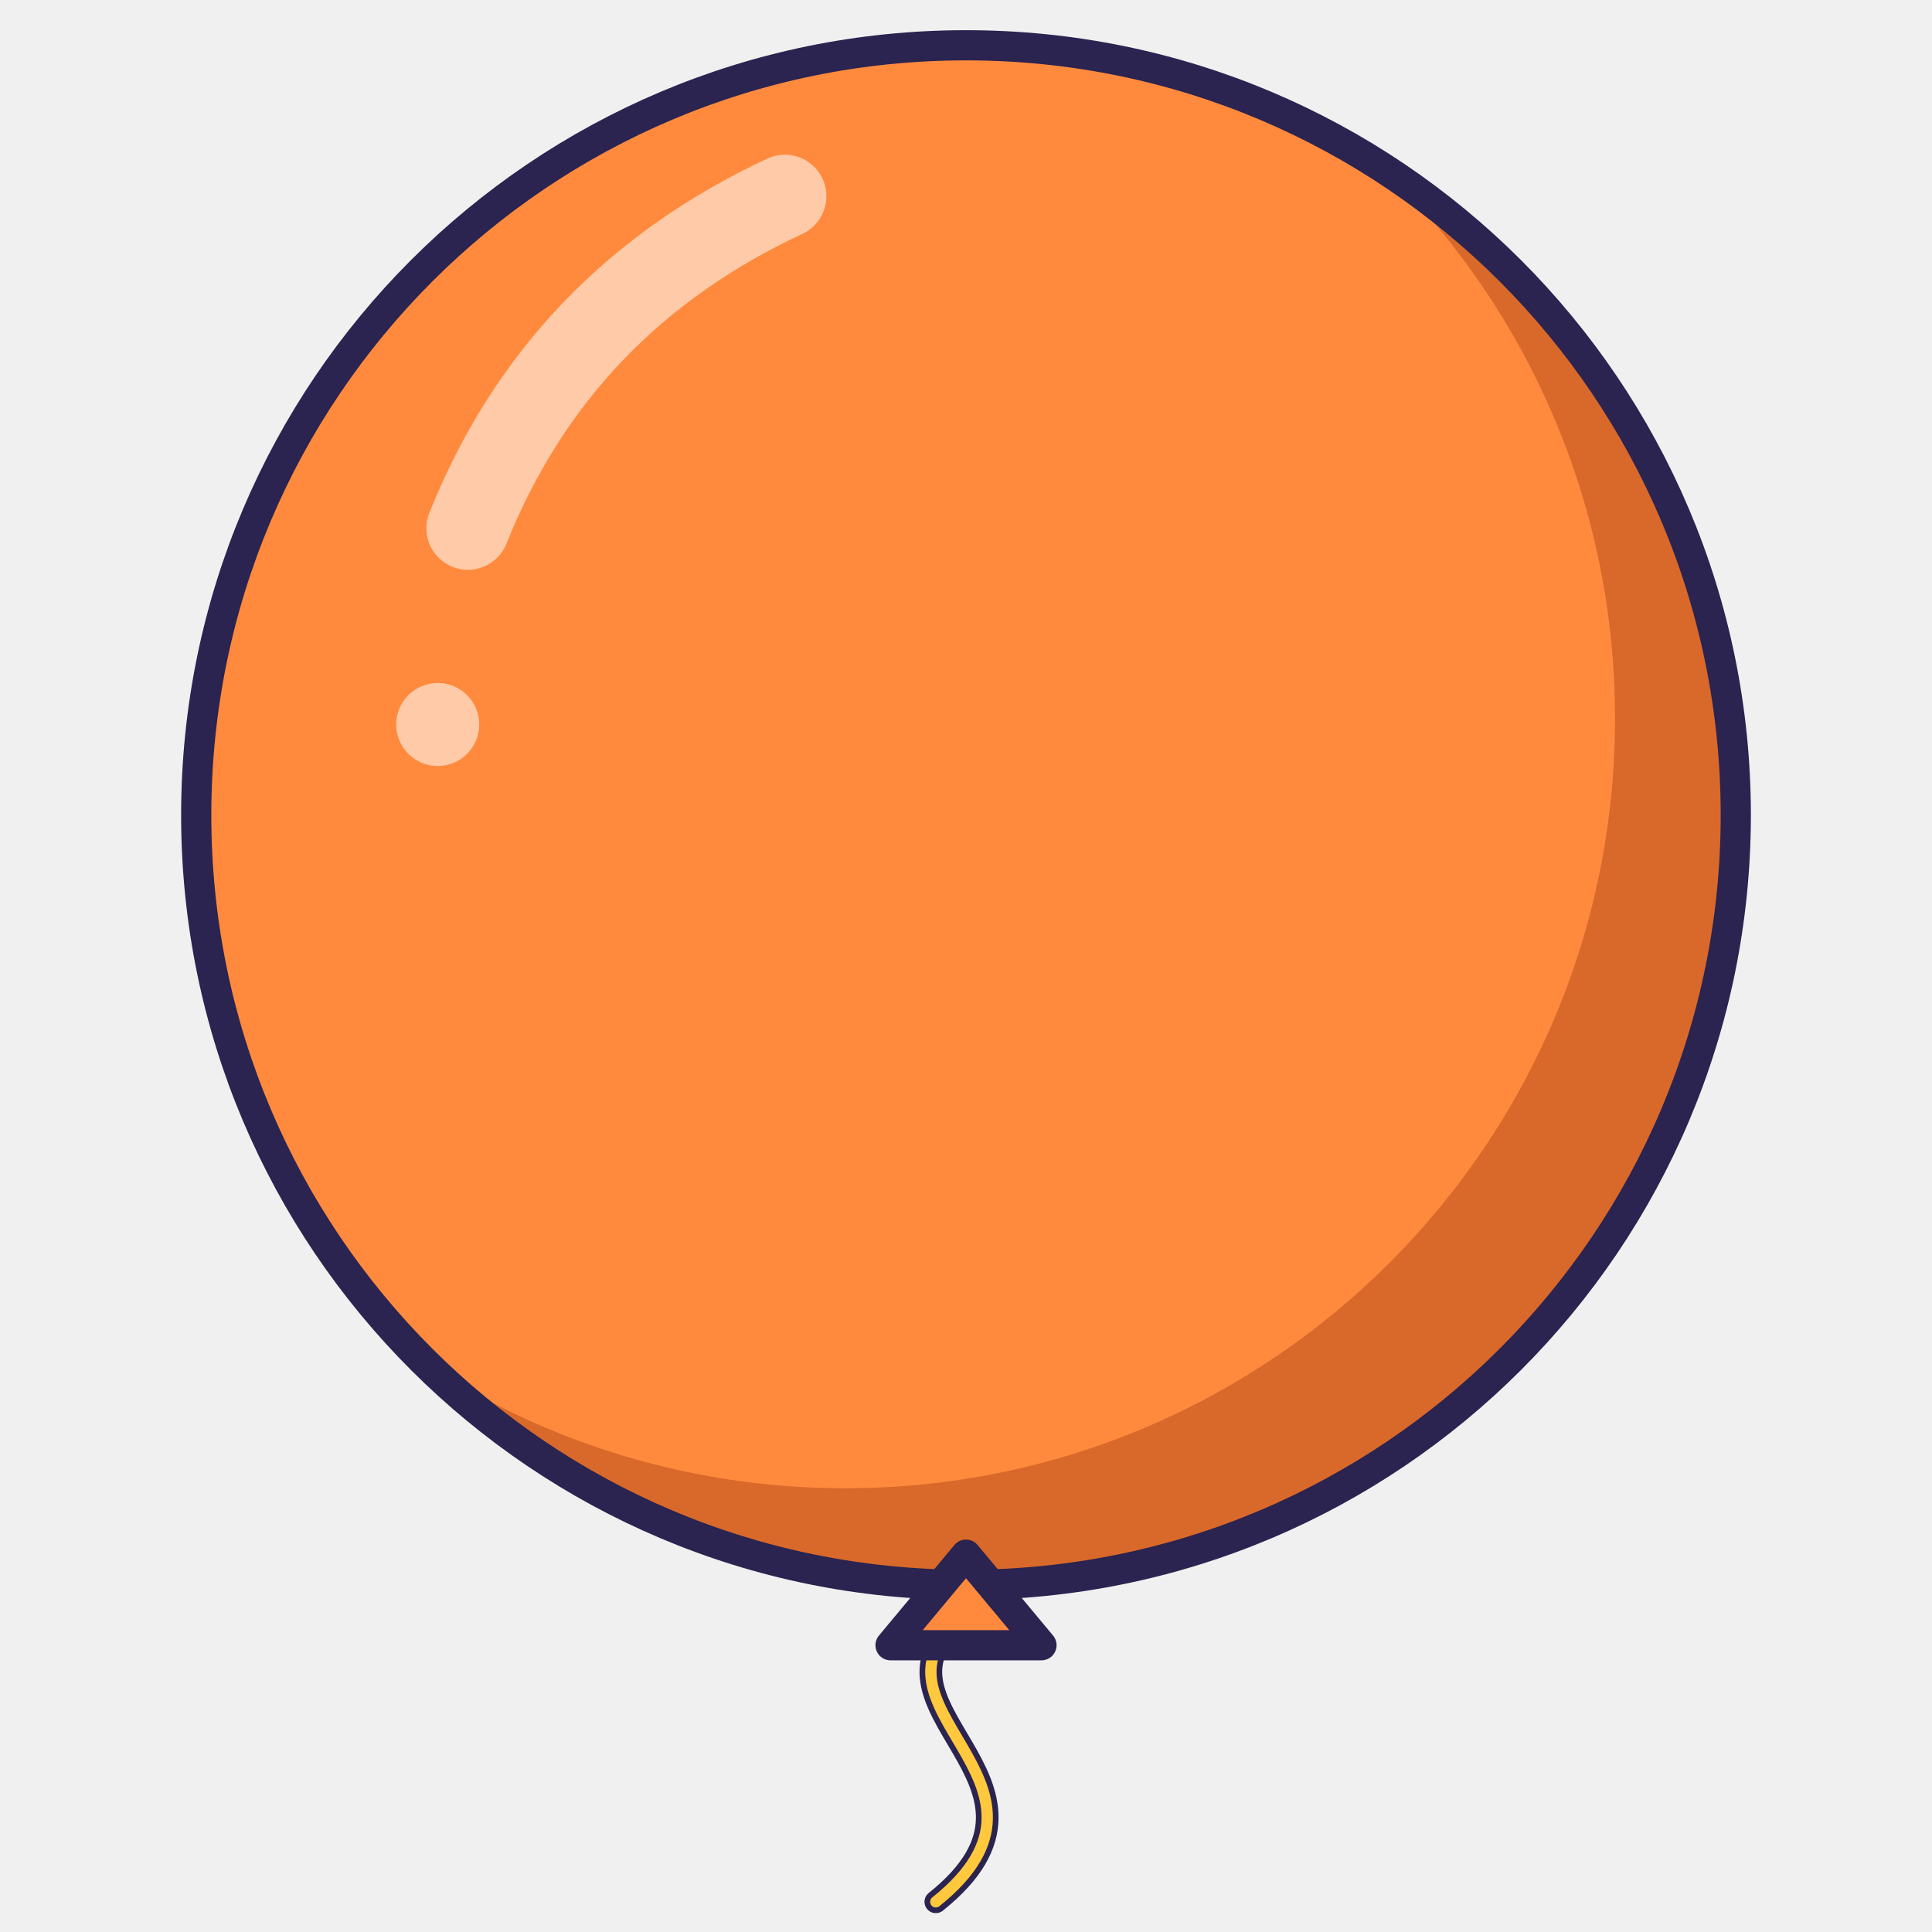
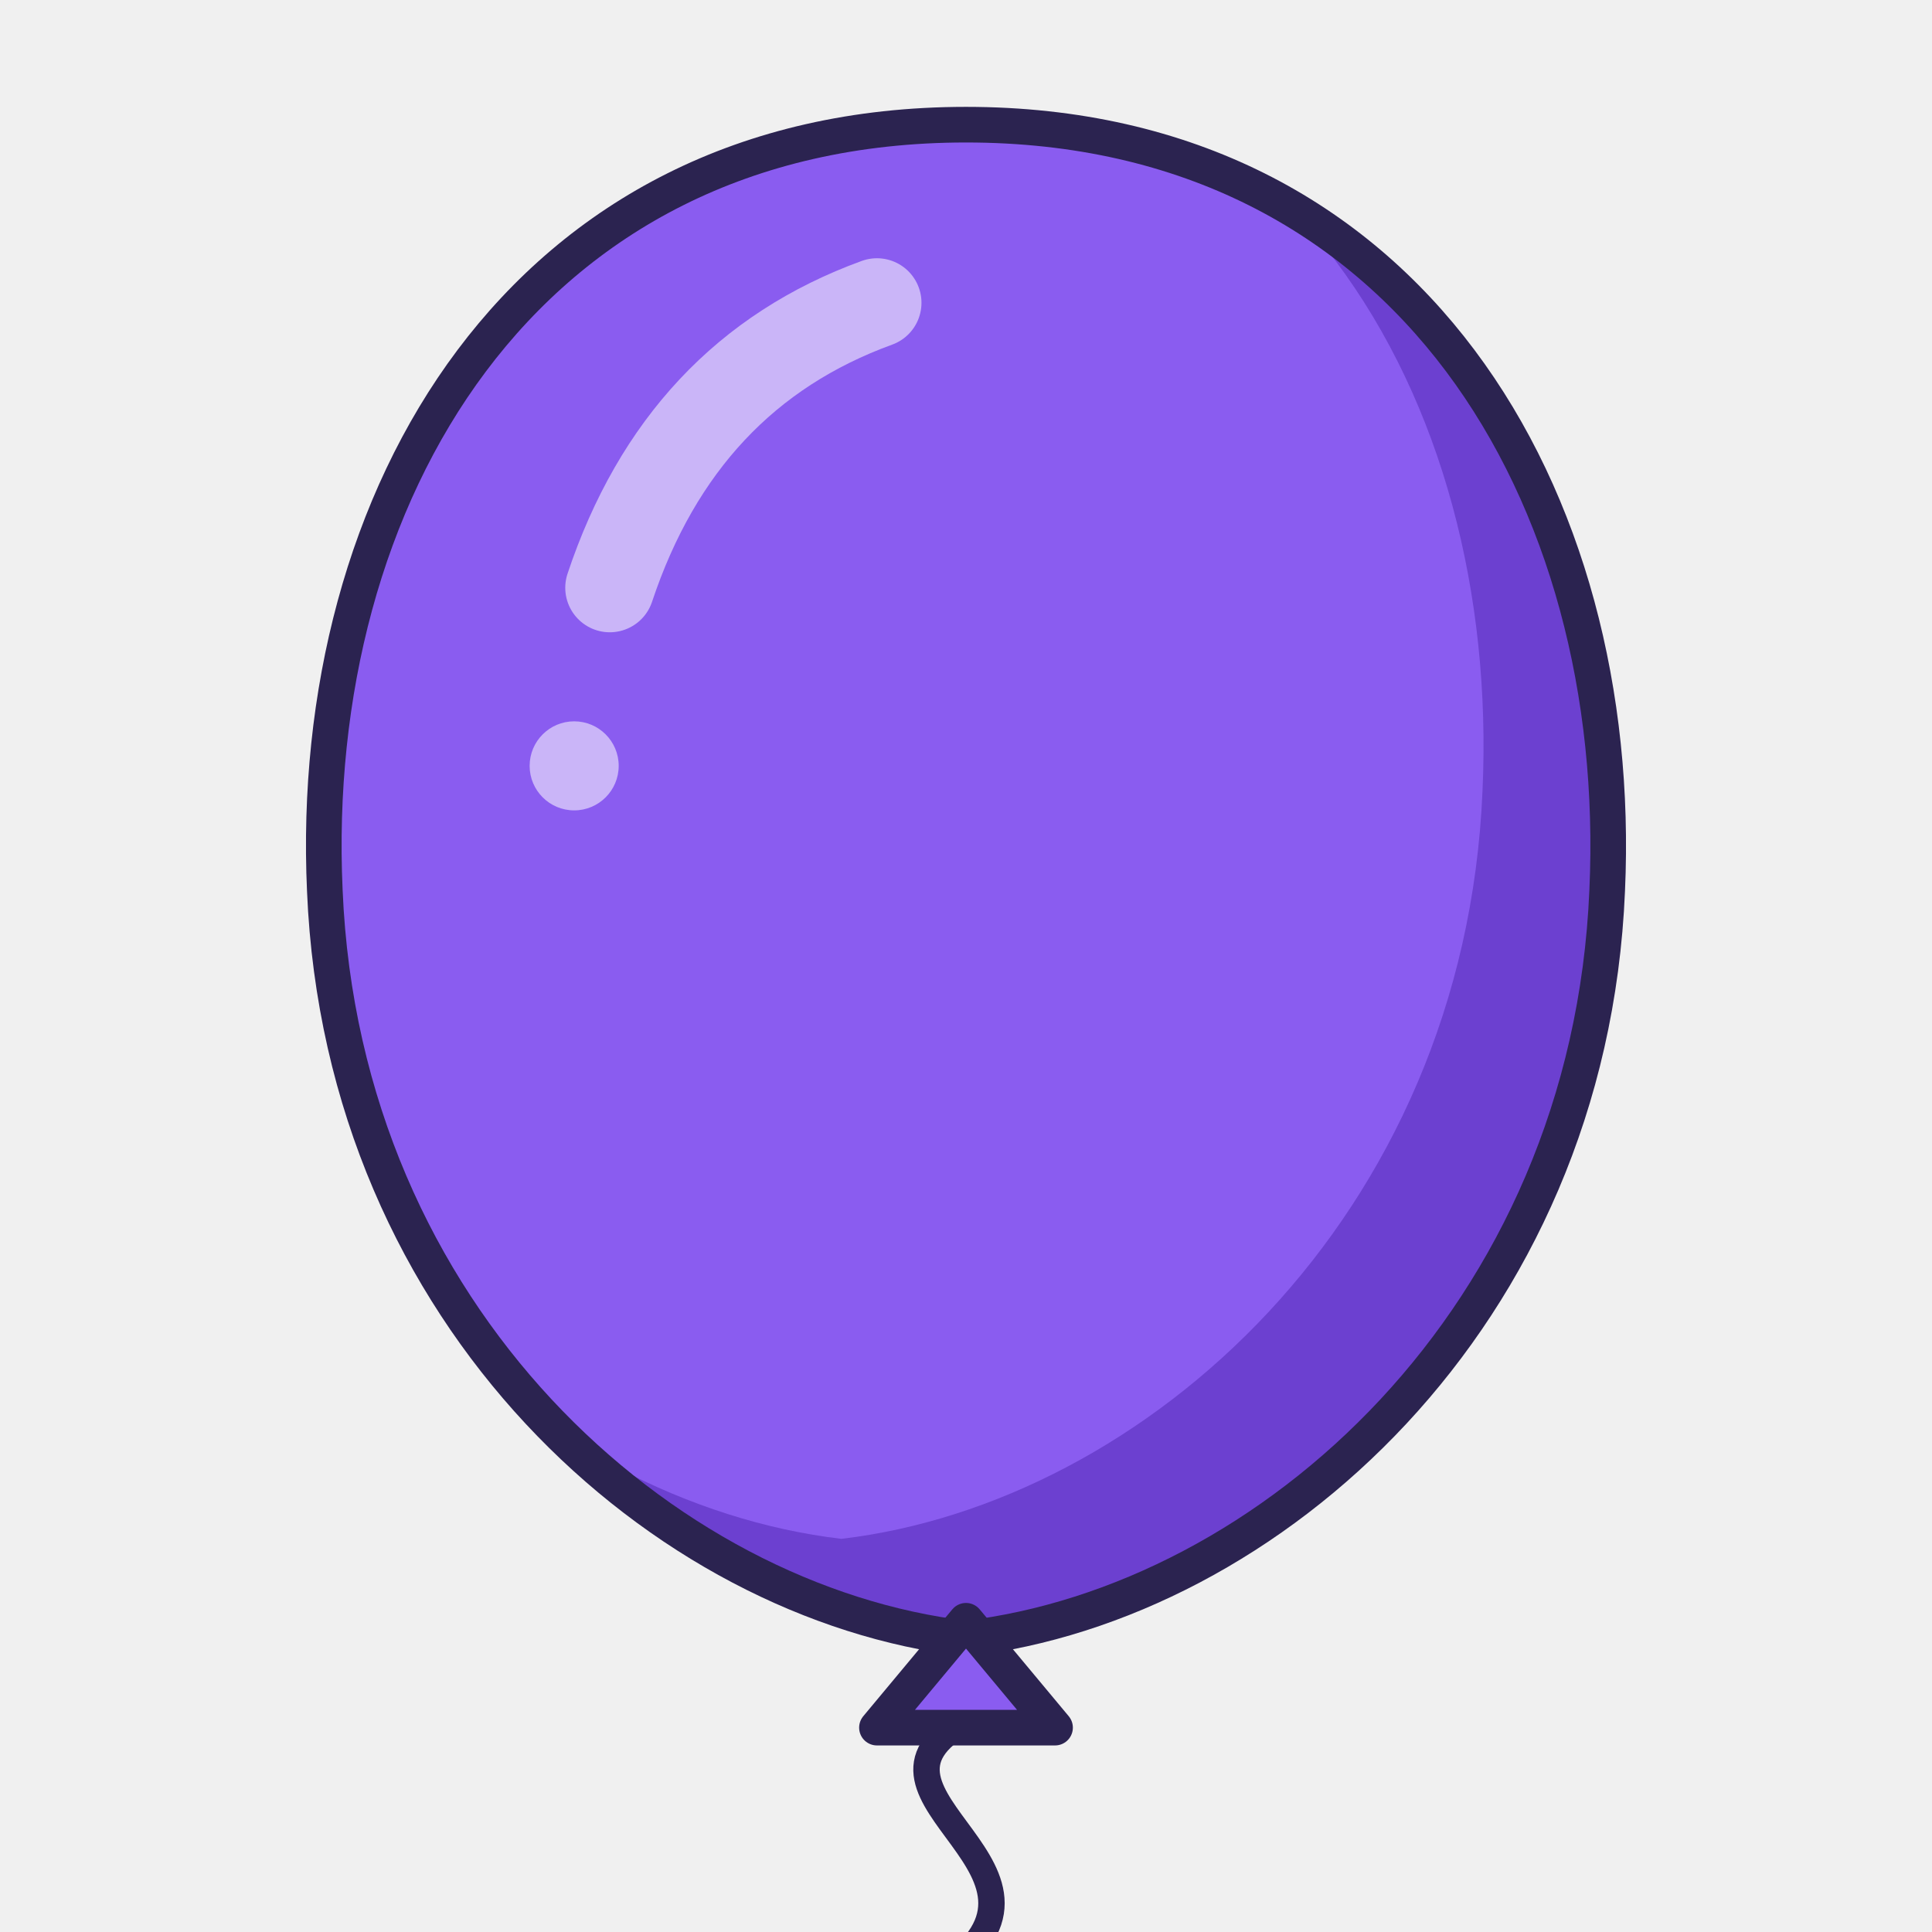
<svg xmlns="http://www.w3.org/2000/svg" viewBox="0 0 256 256" width="256" height="256">
-   <path d="M 128 214 C 112 226, 144 236, 124 252" fill="none" stroke="#2B2350" stroke-width="3" stroke-linecap="round" stroke-linejoin="round" />
-   <path d="M 128 214 C 112 226, 144 236, 124 252" fill="none" stroke="#FFC83D" stroke-width="1.5" stroke-linecap="round" stroke-linejoin="round" />
-   <clipPath id="c1">
-     <path d="M 26 108 A 102 102 0 1 0 230 108 A 102 102 0 1 0 26 108 Z" />
-   </clipPath>
-   <path d="M 26 108 A 102 102 0 1 0 230 108 A 102 102 0 1 0 26 108 Z" fill="#D9692A" />
-   <g clip-path="url(#c1)">
-     <path d="M 26 108 A 102 102 0 1 0 230 108 A 102 102 0 1 0 26 108 Z" fill="#FF8A3D" transform="translate(-16 -12.8)" />
+   <path d="M 128 228 C 110 238, 146 248, 124 262" fill="none" stroke="#2B2350" stroke-width="3.5" stroke-linecap="round" stroke-linejoin="round" />
+   <g transform="translate(128 0) scale(1.18) translate(-128 0)">
+     <clipPath id="c1">
+       <path d="M 128 14 C 178 14, 202 56, 200 100 C 198 148, 162 180, 128 184 C 94 180, 58 148, 56 100 C 54 56, 78 14, 128 14 Z" />
+     </clipPath>
+     <path d="M 128 14 C 178 14, 202 56, 200 100 C 198 148, 162 180, 128 184 C 94 180, 58 148, 56 100 C 54 56, 78 14, 128 14 Z" fill="#6C40D0" />
+     <g clip-path="url(#c1)">
+       <path d="M 128 14 C 178 14, 202 56, 200 100 C 198 148, 162 180, 128 184 C 94 180, 58 148, 56 100 C 54 56, 78 14, 128 14 Z" fill="#8A5CF0" transform="translate(-14 -11.2)" />
+     </g>
+     <path d="M 128 14 C 178 14, 202 56, 200 100 C 198 148, 162 180, 128 184 C 94 180, 58 148, 56 100 C 54 56, 78 14, 128 14 Z" fill="none" stroke="#2B2350" stroke-width="4" stroke-linejoin="round" stroke-linecap="round" />
+     <path d="M 118 194 L 128 182 L 138 194 Z" fill="#8A5CF0" stroke="#2B2350" stroke-width="4" stroke-linejoin="round" stroke-linecap="round" />
+     <path d="M 88 66 Q 96 42 118 34" fill="none" stroke="#FFFFFF" stroke-width="10" stroke-linecap="round" stroke-linejoin="round" opacity="0.55" />
+     <circle cx="84" cy="86" r="5" fill="#FFFFFF" opacity="0.55" />
  </g>
-   <path d="M 26 108 A 102 102 0 1 0 230 108 A 102 102 0 1 0 26 108 Z" fill="none" stroke="#2B2350" stroke-width="4" stroke-linejoin="round" stroke-linecap="round" />
-   <path d="M 118 218 L 128 206 L 138 218 Z" fill="#FF8A3D" stroke="#2B2350" stroke-width="4" stroke-linejoin="round" stroke-linecap="round" />
-   <path d="M 62 70 Q 74 40 104 26" fill="none" stroke="#FFFFFF" stroke-width="11" stroke-linecap="round" stroke-linejoin="round" opacity="0.55" />
-   <circle cx="58" cy="96" r="5.5" fill="#FFFFFF" opacity="0.55" />
</svg>
